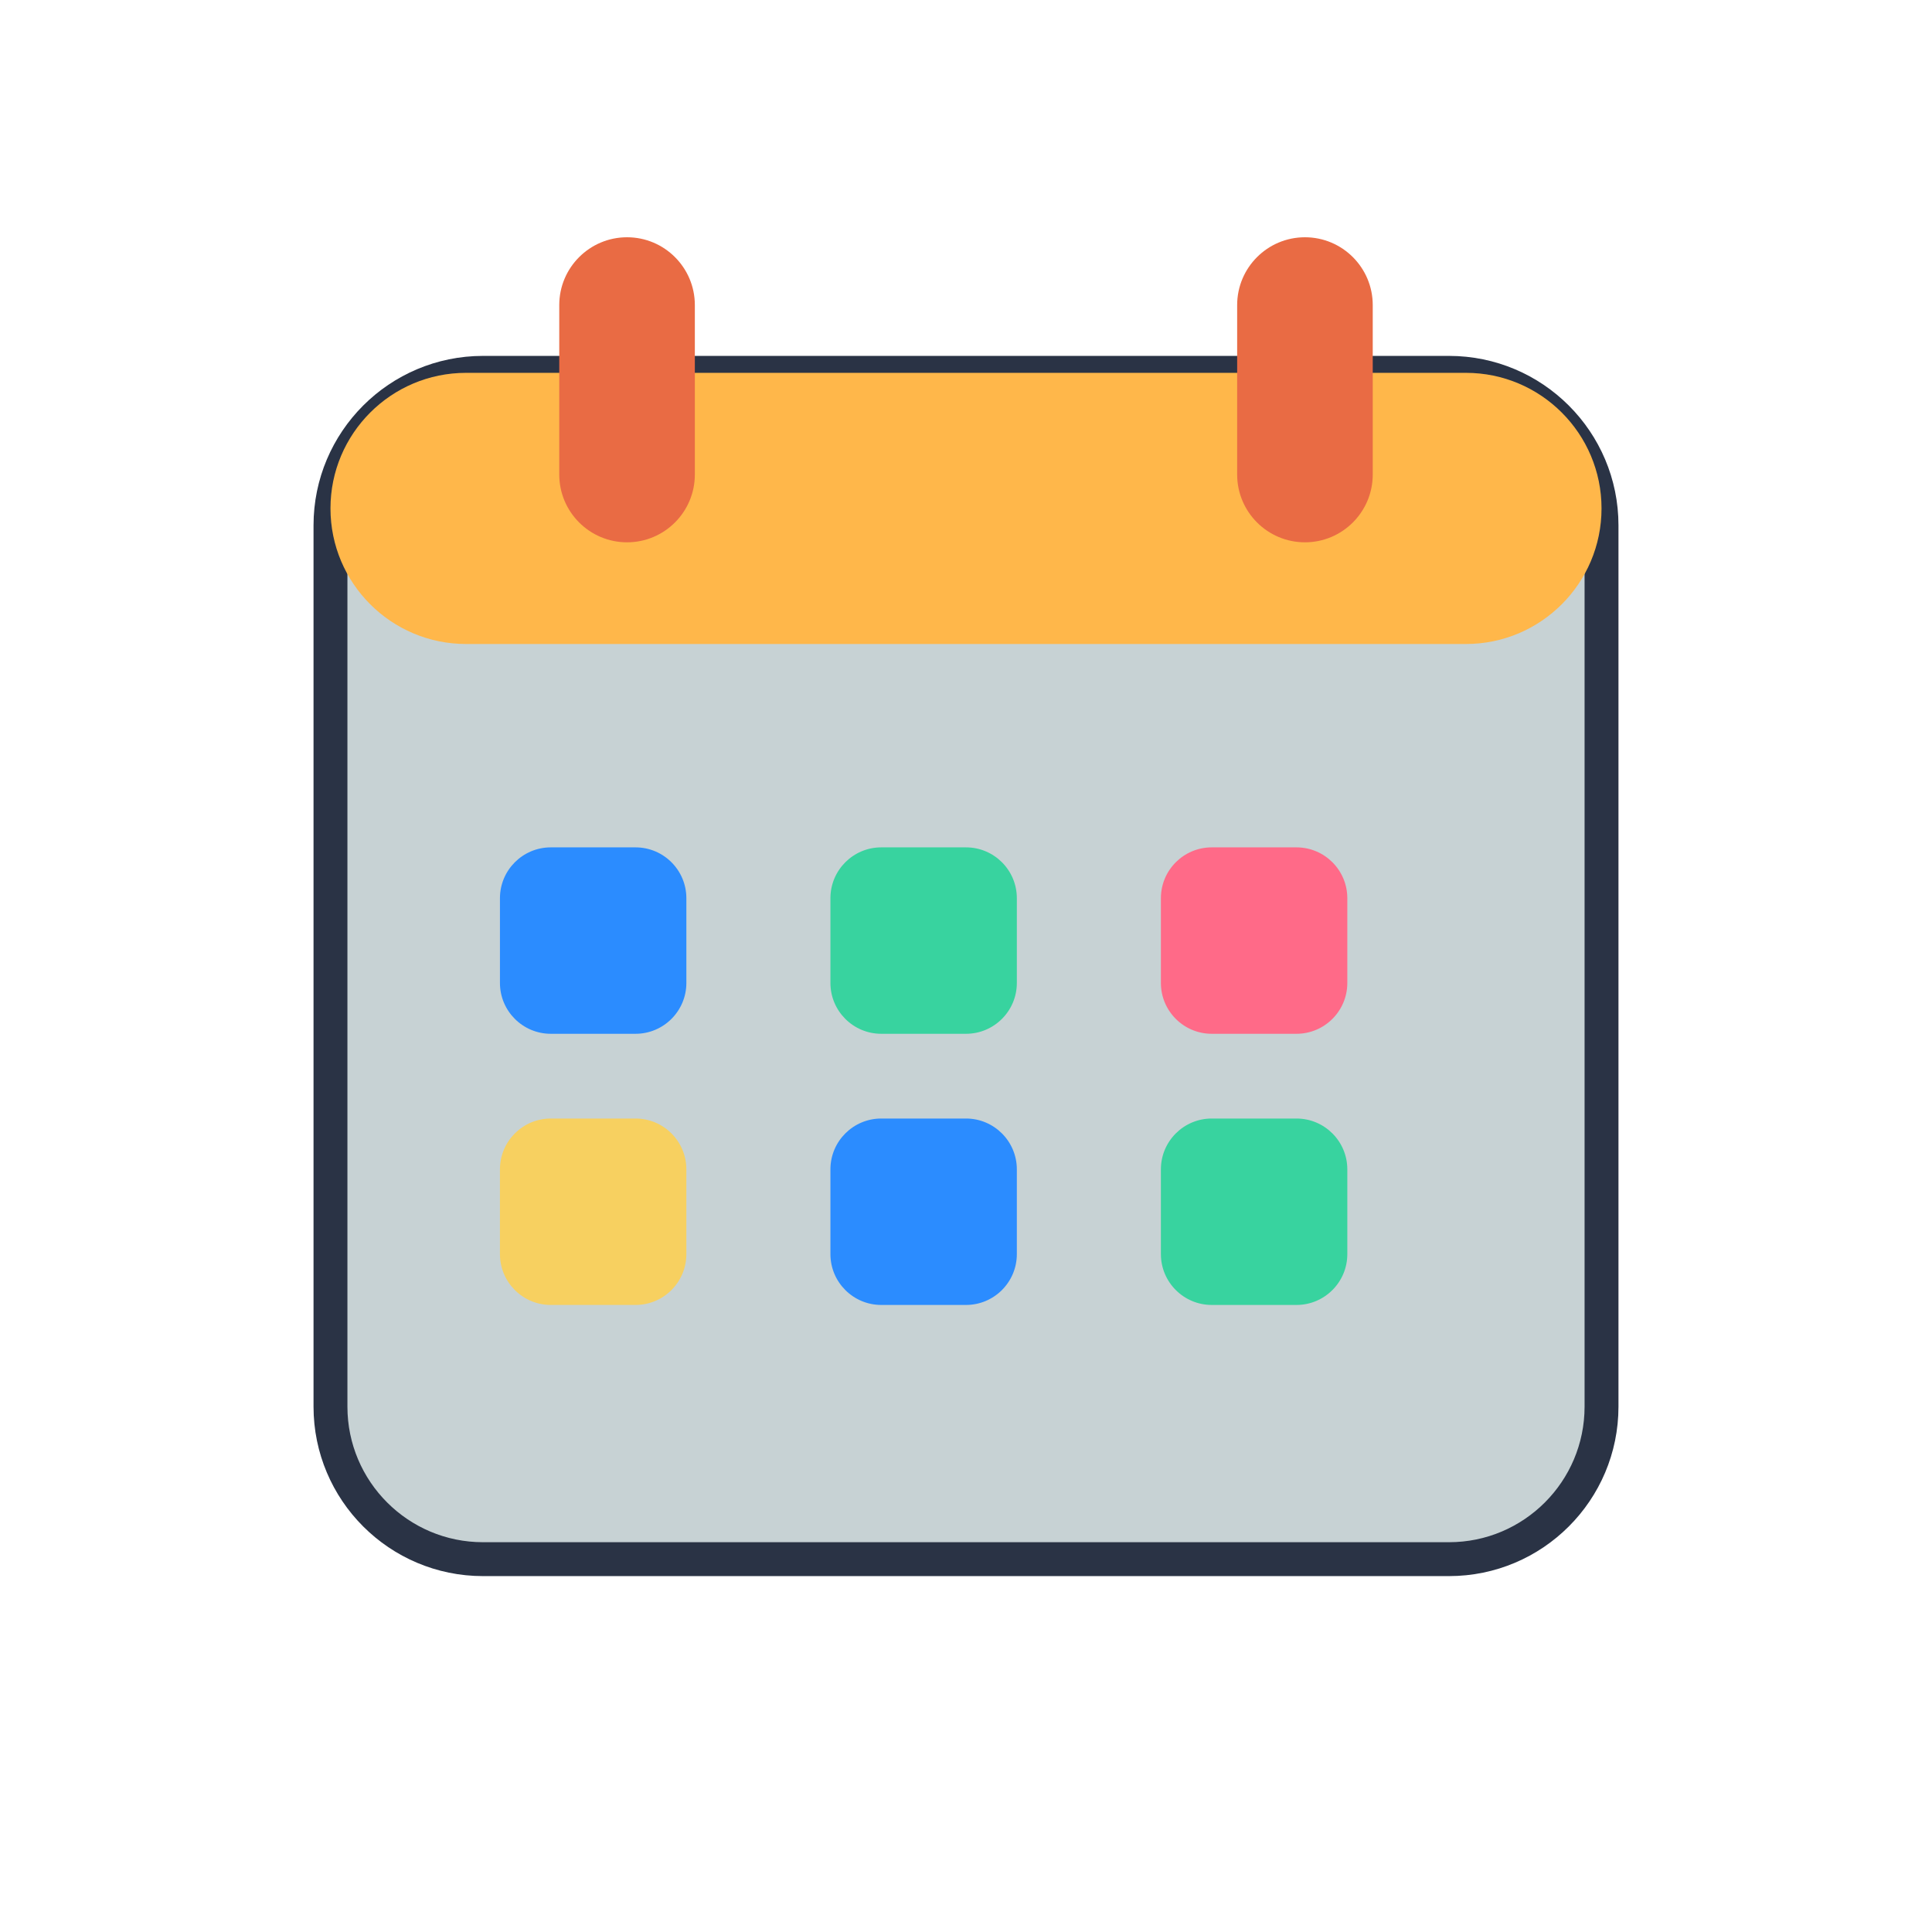
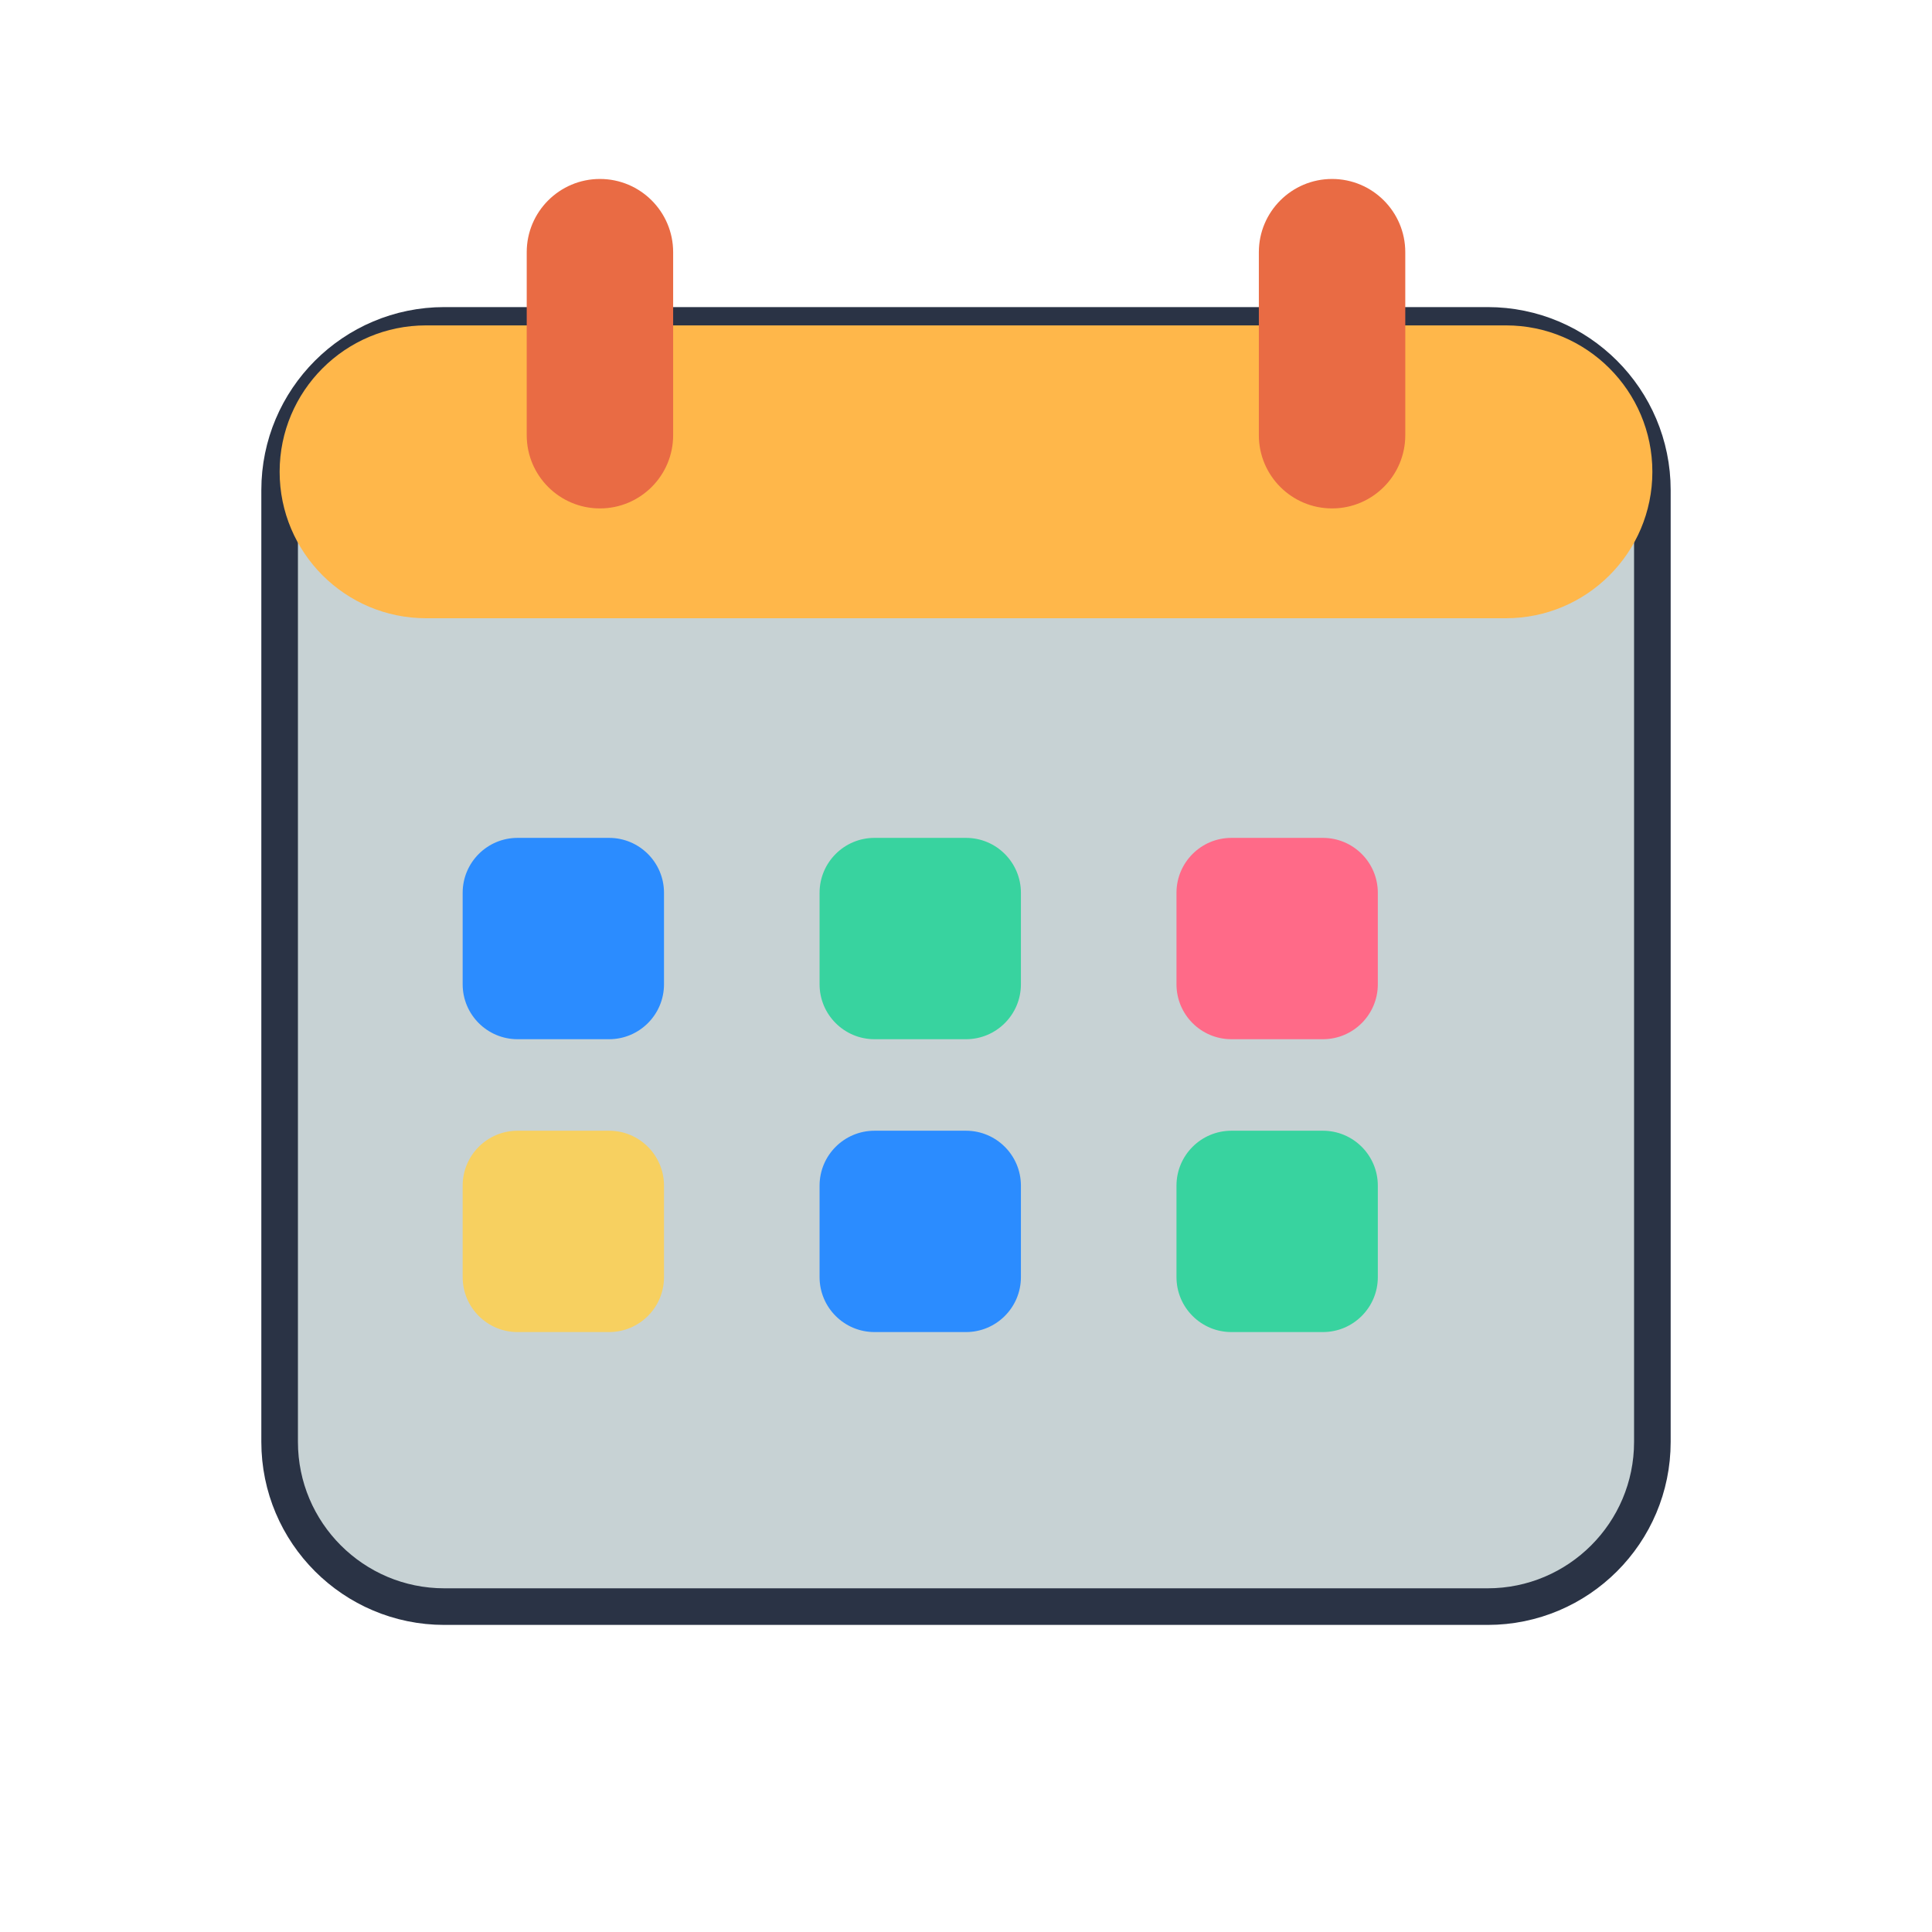
<svg xmlns="http://www.w3.org/2000/svg" width="100%" height="100%" viewBox="0 0 456 456" version="1.1" xml:space="preserve" style="fill-rule:evenodd;clip-rule:evenodd;">
-   <path d="M378,124L378,332C378,351.869 361.869,368 342,368L114,368C94.131,368 78,351.869 78,332L78,124C78,104.131 94.131,88 114,88L342,88C361.869,88 378,104.131 378,124Z" style="fill:rgb(199,210,212);stroke:rgb(42,51,69);stroke-width:8px;" />
-   <path d="M378,120C378,137.661 363.661,152 346,152L110,152C92.339,152 78,137.661 78,120C78,102.339 92.339,88 110,88L346,88C363.661,88 378,102.339 378,120Z" style="fill:rgb(255,183,74);" />
-   <path d="M164,72L164,112C164,120.831 156.831,128 148,128C139.169,128 132,120.831 132,112L132,72C132,63.169 139.169,56 148,56C156.831,56 164,63.169 164,72Z" style="fill:rgb(233,107,68);" />
-   <path d="M324,72L324,112C324,120.831 316.831,128 308,128C299.169,128 292,120.831 292,112L292,72C292,63.169 299.169,56 308,56C316.831,56 324,63.169 324,72Z" style="fill:rgb(233,107,68);" />
-   <path d="M162,212L162,232C162,238.623 156.623,244 150,244L130,244C123.377,244 118,238.623 118,232L118,212C118,205.377 123.377,200 130,200L150,200C156.623,200 162,205.377 162,212Z" style="fill:rgb(43,140,255);" />
-   <path d="M240,212L240,232C240,238.623 234.623,244 228,244L208,244C201.377,244 196,238.623 196,232L196,212C196,205.377 201.377,200 208,200L228,200C234.623,200 240,205.377 240,212Z" style="fill:rgb(56,211,159);" />
-   <path d="M318,212L318,232C318,238.623 312.623,244 306,244L286,244C279.377,244 274,238.623 274,232L274,212C274,205.377 279.377,200 286,200L306,200C312.623,200 318,205.377 318,212Z" style="fill:rgb(255,106,136);" />
-   <path d="M162,276L162,296C162,302.623 156.623,308 150,308L130,308C123.377,308 118,302.623 118,296L118,276C118,269.377 123.377,264 130,264L150,264C156.623,264 162,269.377 162,276Z" style="fill:rgb(247,208,96);" />
-   <path d="M240,276L240,296C240,302.623 234.623,308 228,308L208,308C201.377,308 196,302.623 196,296L196,276C196,269.377 201.377,264 208,264L228,264C234.623,264 240,269.377 240,276Z" style="fill:rgb(43,140,255);" />
-   <path d="M318,276L318,296C318,302.623 312.623,308 306,308L286,308C279.377,308 274,302.623 274,296L274,276C274,269.377 279.377,264 286,264L306,264C312.623,264 318,269.377 318,276Z" style="fill:rgb(56,211,159);" />
+   <g transform="translate(228 228) scale(1.08) translate(-228 -228)">
+     <path d="M378,124L378,332C378,351.869 361.869,368 342,368L114,368C94.131,368 78,351.869 78,332L78,124C78,104.131 94.131,88 114,88L342,88C361.869,88 378,104.131 378,124Z" style="fill:rgb(199,210,212);stroke:rgb(42,51,69);stroke-width:8px;" />
+     <path d="M378,120C378,137.661 363.661,152 346,152L110,152C92.339,152 78,137.661 78,120C78,102.339 92.339,88 110,88L346,88C363.661,88 378,102.339 378,120Z" style="fill:rgb(255,183,74);" />
+     <path d="M164,72L164,112C164,120.831 156.831,128 148,128C139.169,128 132,120.831 132,112L132,72C132,63.169 139.169,56 148,56C156.831,56 164,63.169 164,72Z" style="fill:rgb(233,107,68);" />
+     <path d="M324,72L324,112C324,120.831 316.831,128 308,128C299.169,128 292,120.831 292,112L292,72C292,63.169 299.169,56 308,56C316.831,56 324,63.169 324,72Z" style="fill:rgb(233,107,68);" />
+     <path d="M162,212L162,232C162,238.623 156.623,244 150,244L130,244C123.377,244 118,238.623 118,232L118,212C118,205.377 123.377,200 130,200L150,200C156.623,200 162,205.377 162,212Z" style="fill:rgb(43,140,255);" />
+     <path d="M240,212L240,232C240,238.623 234.623,244 228,244L208,244C201.377,244 196,238.623 196,232L196,212C196,205.377 201.377,200 208,200L228,200C234.623,200 240,205.377 240,212Z" style="fill:rgb(56,211,159);" />
+     <path d="M318,212L318,232C318,238.623 312.623,244 306,244L286,244C279.377,244 274,238.623 274,232L274,212C274,205.377 279.377,200 286,200L306,200C312.623,200 318,205.377 318,212Z" style="fill:rgb(255,106,136);" />
+     <path d="M162,276L162,296C162,302.623 156.623,308 150,308L130,308C123.377,308 118,302.623 118,296L118,276C118,269.377 123.377,264 130,264L150,264C156.623,264 162,269.377 162,276Z" style="fill:rgb(247,208,96);" />
+     <path d="M240,276L240,296C240,302.623 234.623,308 228,308L208,308C201.377,308 196,302.623 196,296L196,276C196,269.377 201.377,264 208,264L228,264C234.623,264 240,269.377 240,276Z" style="fill:rgb(43,140,255);" />
+     <path d="M318,276L318,296C318,302.623 312.623,308 306,308L286,308C279.377,308 274,302.623 274,296L274,276C274,269.377 279.377,264 286,264L306,264C312.623,264 318,269.377 318,276Z" style="fill:rgb(56,211,159);" />
+   </g>
</svg>
